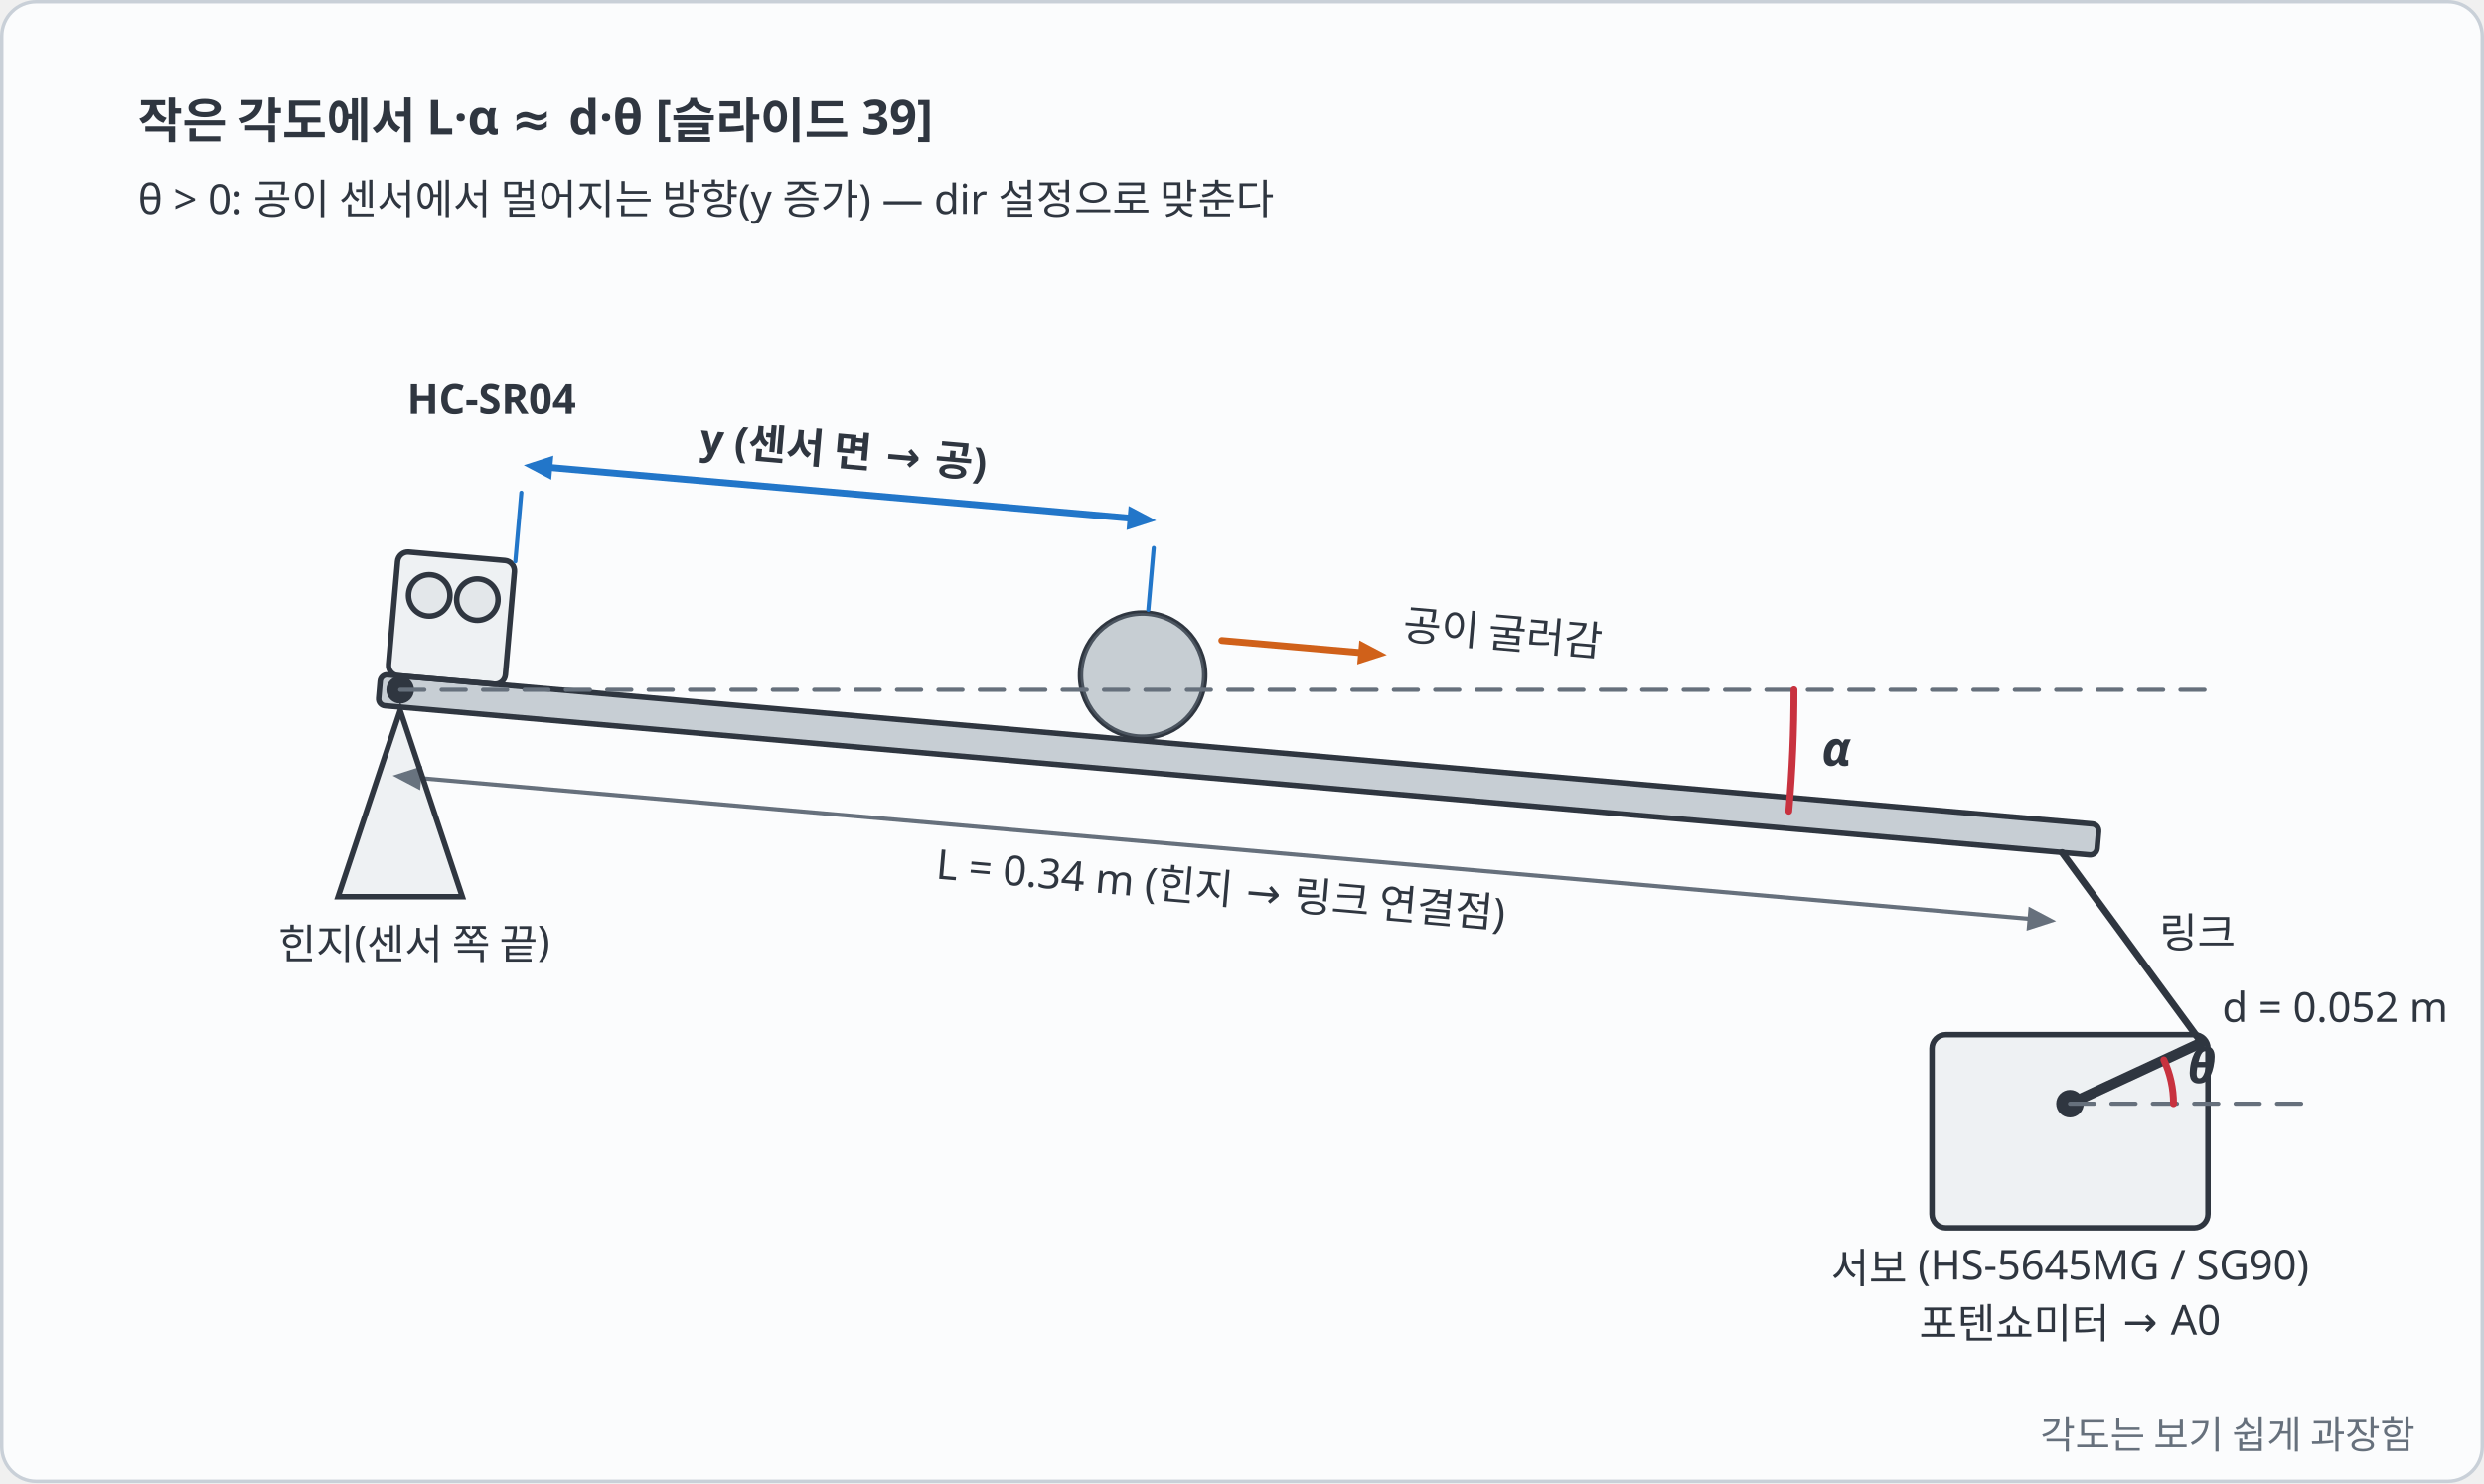
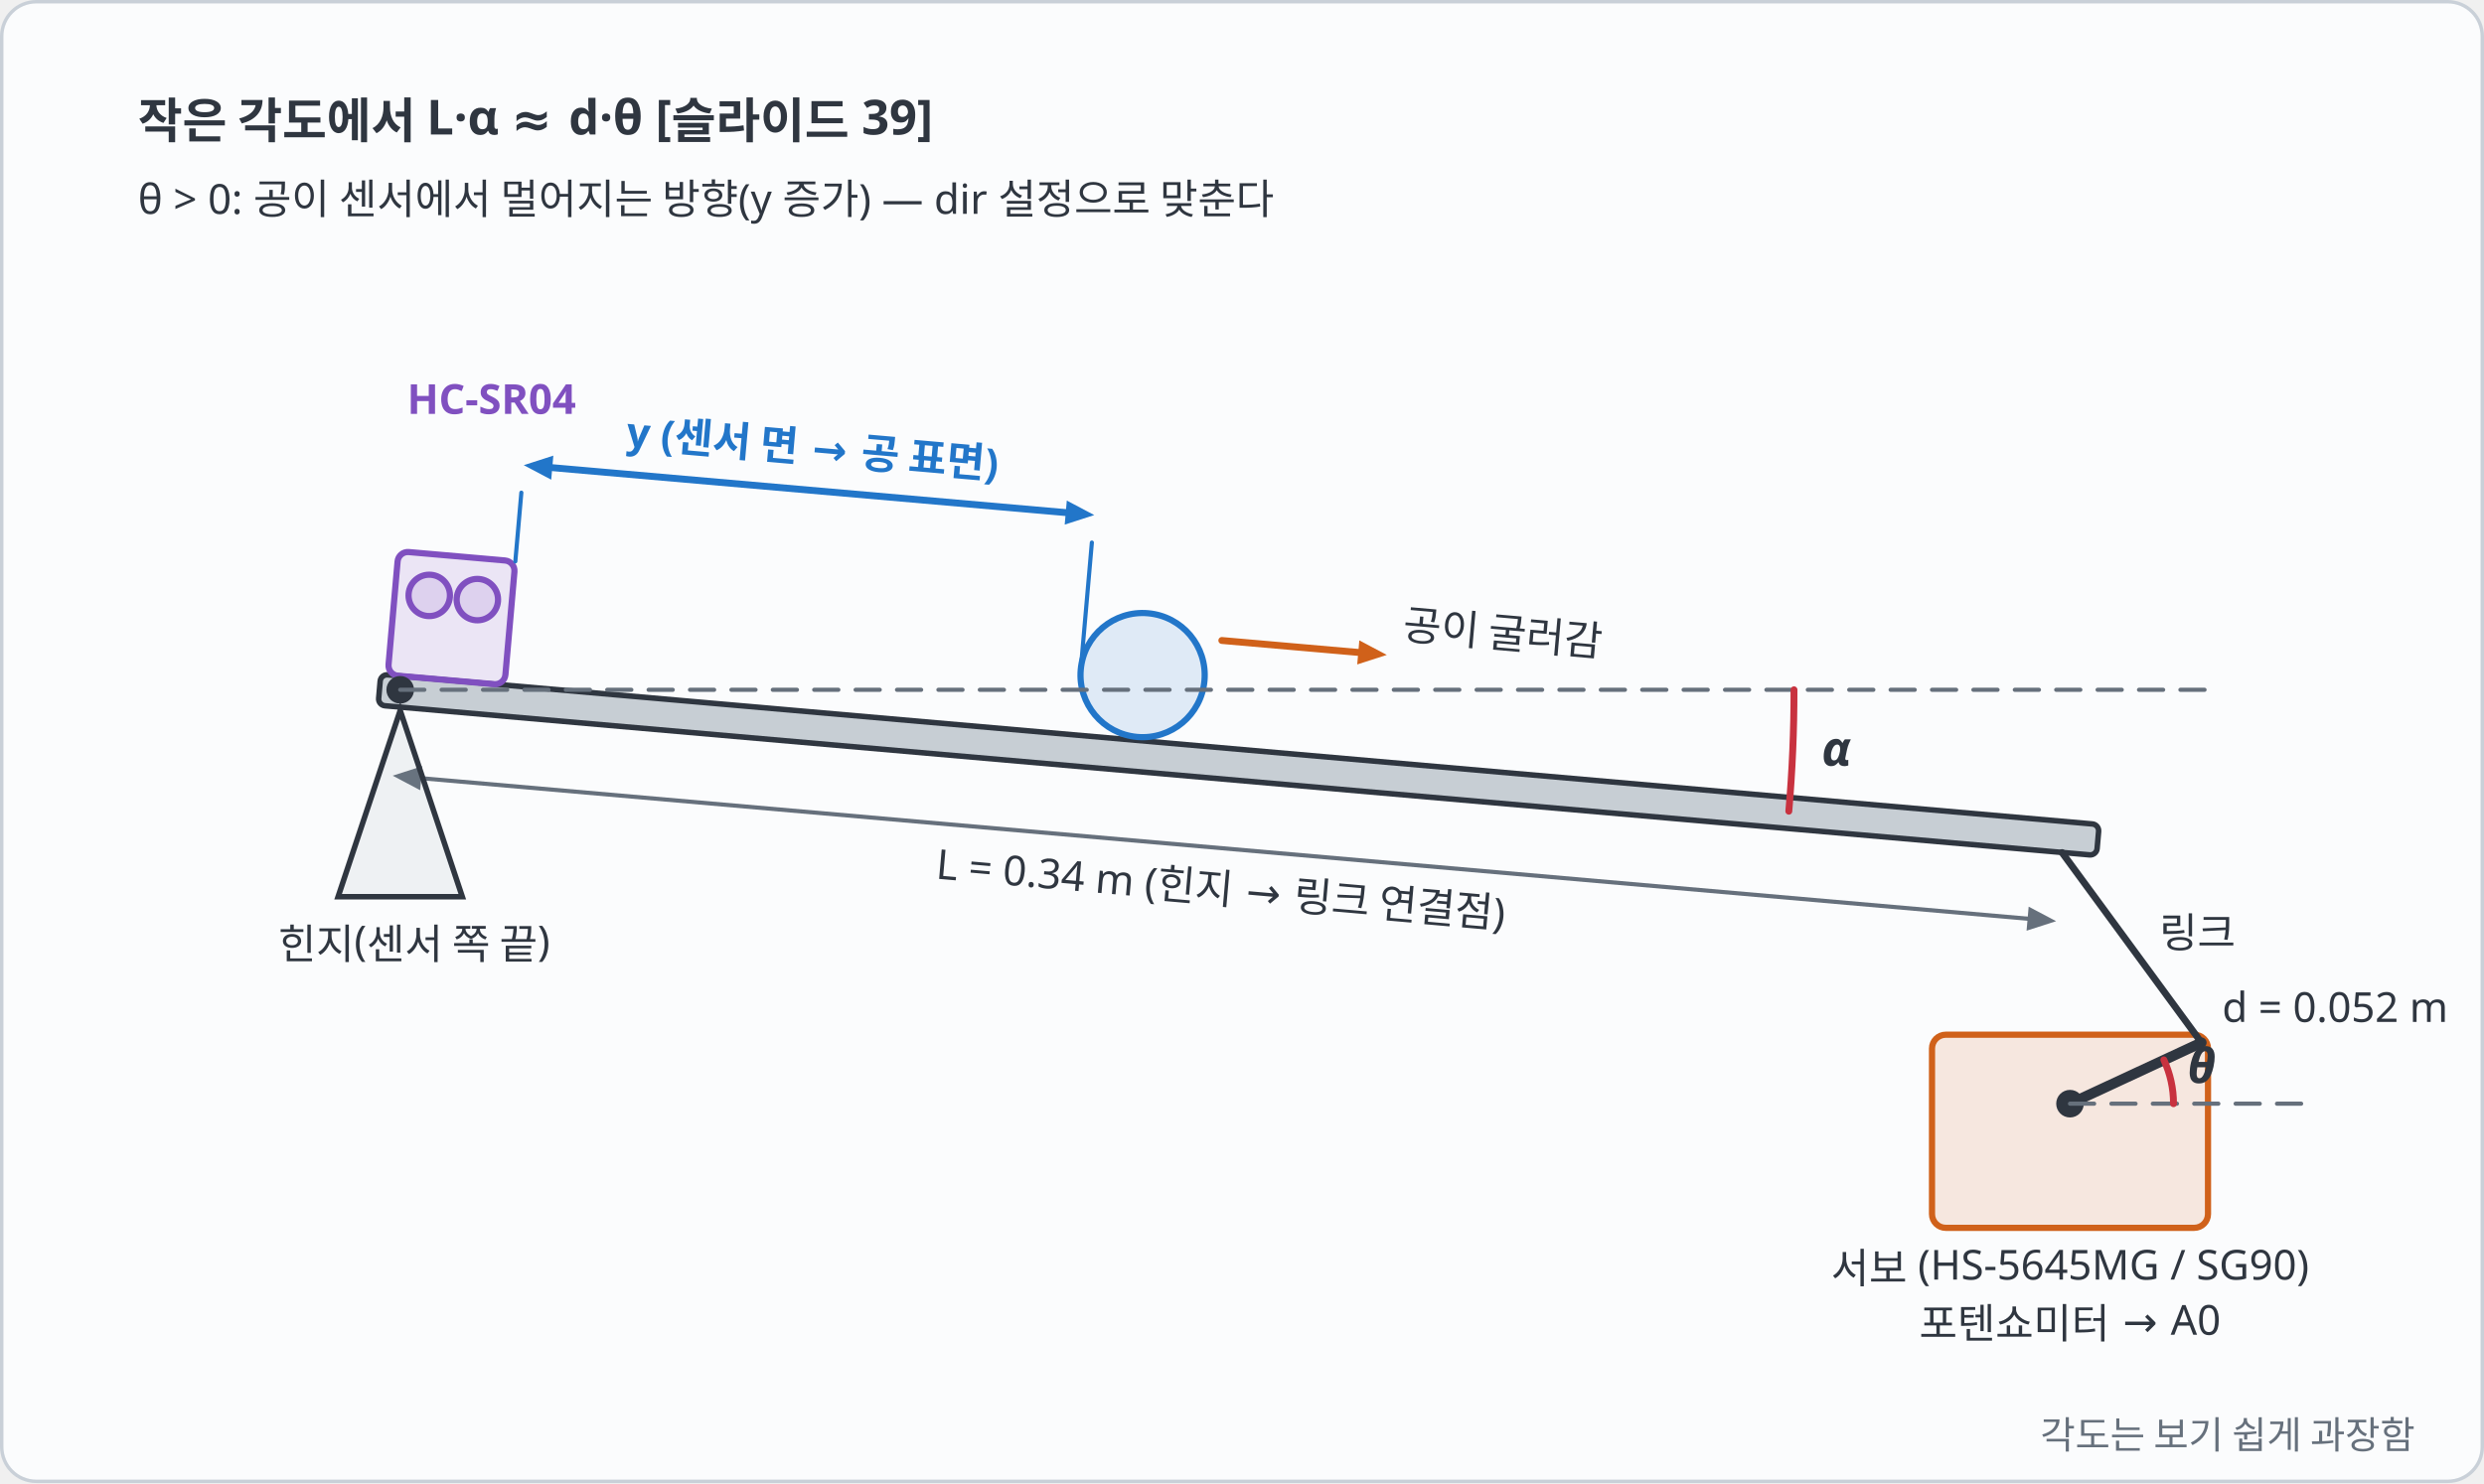
<svg xmlns="http://www.w3.org/2000/svg" viewBox="0 0 720 430" width="720" height="430" role="img" aria-labelledby="t d">
  <style>text{font-family:'Malgun Gothic','Apple SD Gothic Neo','Noto Sans KR',sans-serif;font-size:14px;fill:#2f3640}
.s{font-size:12px}.xs{font-size:11px}.l{font-size:16px}.b{font-weight:700}.it{font-style:italic}
.ln{fill:none;stroke-width:2;stroke-linecap:round;stroke-linejoin:round}.thin{stroke-width:1.2}.thick{stroke-width:3}
.dash{stroke-dasharray:7 5}.dot{stroke-dasharray:2 4}
.box{fill:#7f8c99;fill-opacity:.10;stroke:#2f3640;stroke-width:1.6}
.boxd{fill:none;stroke:#2f3640;stroke-width:1.6;stroke-dasharray:6 4}
.grid{stroke:#8a949f;stroke-opacity:.35;stroke-width:1;fill:none}
.zone{fill:#1f8a55;fill-opacity:.15}.zone2{fill:#d0611a;fill-opacity:.13}.zone3{fill:#2276c9;fill-opacity:.13}
.solid{fill:#7f8c99;fill-opacity:.35}
+ .panel{fill:#7f8c99;fill-opacity:.06;stroke:#c9d0d8;stroke-width:1}
+ .zoneR{fill:#c8323f;fill-opacity:.10}
+ .bx-k{fill:#2f3640;fill-opacity:.13;stroke:#2f3640;stroke-width:1.8}.pill-k{fill:#2f3640}.bx-m{fill:#66707c;fill-opacity:.13;stroke:#66707c;stroke-width:1.8}.pill-m{fill:#66707c}.bx-blue{fill:#2276c9;fill-opacity:.13;stroke:#2276c9;stroke-width:1.8}.pill-blue{fill:#2276c9}.bx-org{fill:#d0611a;fill-opacity:.13;stroke:#d0611a;stroke-width:1.8}.pill-org{fill:#d0611a}.bx-grn{fill:#1f8a55;fill-opacity:.13;stroke:#1f8a55;stroke-width:1.8}.pill-grn{fill:#1f8a55}.bx-red{fill:#c8323f;fill-opacity:.13;stroke:#c8323f;stroke-width:1.8}.pill-red{fill:#c8323f}.bx-pur{fill:#8050c0;fill-opacity:.13;stroke:#8050c0;stroke-width:1.8}.pill-pur{fill:#8050c0}
+ text.w{fill:#fff}
.c-k{stroke:#2f3640}.f-k{fill:#2f3640}.c-m{stroke:#66707c}.f-m{fill:#66707c}.c-blue{stroke:#2276c9}.f-blue{fill:#2276c9}.c-org{stroke:#d0611a}.f-org{fill:#d0611a}.c-grn{stroke:#1f8a55}.f-grn{fill:#1f8a55}.c-red{stroke:#c8323f}.f-red{fill:#c8323f}.c-pur{stroke:#8050c0}.f-pur{fill:#8050c0}
text.f-k{fill:#2f3640}text.f-m{fill:#66707c}</style>
  <rect x="0.5" y="0.5" width="719" height="429" rx="10" fill="#fbfcfd" stroke="#c9d0d8" />
  <g transform="rotate(5 116 200)">
    <rect x="110" y="196" width="500" height="9" rx="2" class="solid" />
    <rect x="110" y="196" width="500" height="9" rx="2" class="box" />
-     <rect x="112" y="160" width="34" height="36" rx="3" class="box" />
-     <circle cx="122" cy="172" r="6" class="box" />
-     <circle cx="136" cy="172" r="6" class="box" />
-     <circle cx="330" cy="177" r="18" class="box" />
-     <circle cx="330" cy="177" r="18" class="solid" />
-     <line x1="152" y1="132" x2="324" y2="132" class="ln c-blue " />
-     <polygon points="330,132 321.7,135.5 321.7,128.5" class="f-blue" />
+     <rect x="112" y="160" width="34" height="36" rx="3" class="bx-pur" />
+     <circle cx="122" cy="172" r="6" class="bx-pur" />
+     <circle cx="136" cy="172" r="6" class="bx-pur" />
+     <circle cx="330" cy="177" r="18" class="bx-blue" />
+     <line x1="152" y1="132" x2="306" y2="132" class="ln c-blue " />
+     <polygon points="312,132 303.7,135.5 303.7,128.5" class="f-blue" />
    <polygon points="146,132 154.3,128.5 154.3,135.5" class="f-blue" />
-     <text x="238" y="124" class="b s" text-anchor="middle">y (센서 면 → 공)</text>
+     <text x="229" y="124" class="b s f-blue" text-anchor="middle">y (센서 면 → 공 표면)</text>
    <line x1="146" y1="140" x2="146" y2="160" class="ln c-blue thin" />
-     <line x1="330" y1="140" x2="330" y2="158" class="ln c-blue thin" />
+     <line x1="312" y1="140" x2="312" y2="176" class="ln c-blue thin" />
    <line x1="352" y1="165" x2="394" y2="165" class="ln c-org " />
    <polygon points="400,165 391.7,168.5 391.7,161.5" class="f-org" />
    <text x="404" y="160" class="s" text-anchor="start">공이 굴러감</text>
    <line x1="122" y1="225" x2="594" y2="225" class="ln c-m thin" />
    <polygon points="600,225 591.7,228.5 591.7,221.5" class="f-m" />
    <polygon points="116,225 124.3,221.5 124.3,228.5" class="f-m" />
    <text x="358" y="241" class="s" text-anchor="middle">L = 0.34 m (힌지 → 링크 연결점)</text>
  </g>
  <polygon points="116,206 98,260 134,260" class="box" />
  <circle cx="116" cy="200" r="4" class="f-k" />
  <text x="120" y="278" class="s" text-anchor="middle">힌지(센서 쪽 끝)</text>
  <line x1="116" y1="200" x2="640" y2="200" class="ln c-m thin dash" />
  <path d="M 520 200 A 404 404 0 0 1 518.5 235.2" class="ln c-red " />
  <text x="528" y="222" class="b it" text-anchor="start">α</text>
-   <rect x="560" y="300" width="80" height="56" rx="4" class="box" />
+   <rect x="560" y="300" width="80" height="56" rx="4" class="bx-org" />
  <text x="600" y="372" class="s" text-anchor="middle">서보 (HS-5645MG / SG90)</text>
  <text x="600" y="388" class="s" text-anchor="middle">포텐쇼미터 → A0</text>
  <line x1="600" y1="320" x2="638.1" y2="302.3" class="ln c-k thick" />
  <circle cx="600" cy="320" r="4" class="f-k" />
  <line x1="638.1" y1="302.3" x2="597.7" y2="247.2" class="ln c-k " />
  <text x="625.9" y="274.7" class="s" text-anchor="start">링크</text>
  <line x1="600" y1="320" x2="670" y2="320" class="ln c-m thin dash" />
  <path d="M 630 320 A 30 30 0 0 0 627.2 307.3" class="ln c-red " />
  <text x="634" y="314" class="b it" text-anchor="start">θ</text>
  <text x="644.1" y="296.3" class="s" text-anchor="start">d = 0.052 m</text>
-   <text x="118" y="120" class="b s" text-anchor="start">HC-SR04</text>
+   <text x="118" y="120" class="b s f-pur" text-anchor="start">HC-SR04</text>
  <text x="40" y="40" class="b" text-anchor="start">작은 각도에서  L·α ≈ d·θ  [슬라이드 39]</text>
  <text x="40" y="62" class="s" text-anchor="start">θ &gt; 0: 공이 센서에서 멀어지는 방향(y 증가) — dir 설정으로 맞춘다</text>
  <text x="700" y="420" class="xs f-m" text-anchor="end">각도는 보기 쉽게 과장함</text>
</svg>
